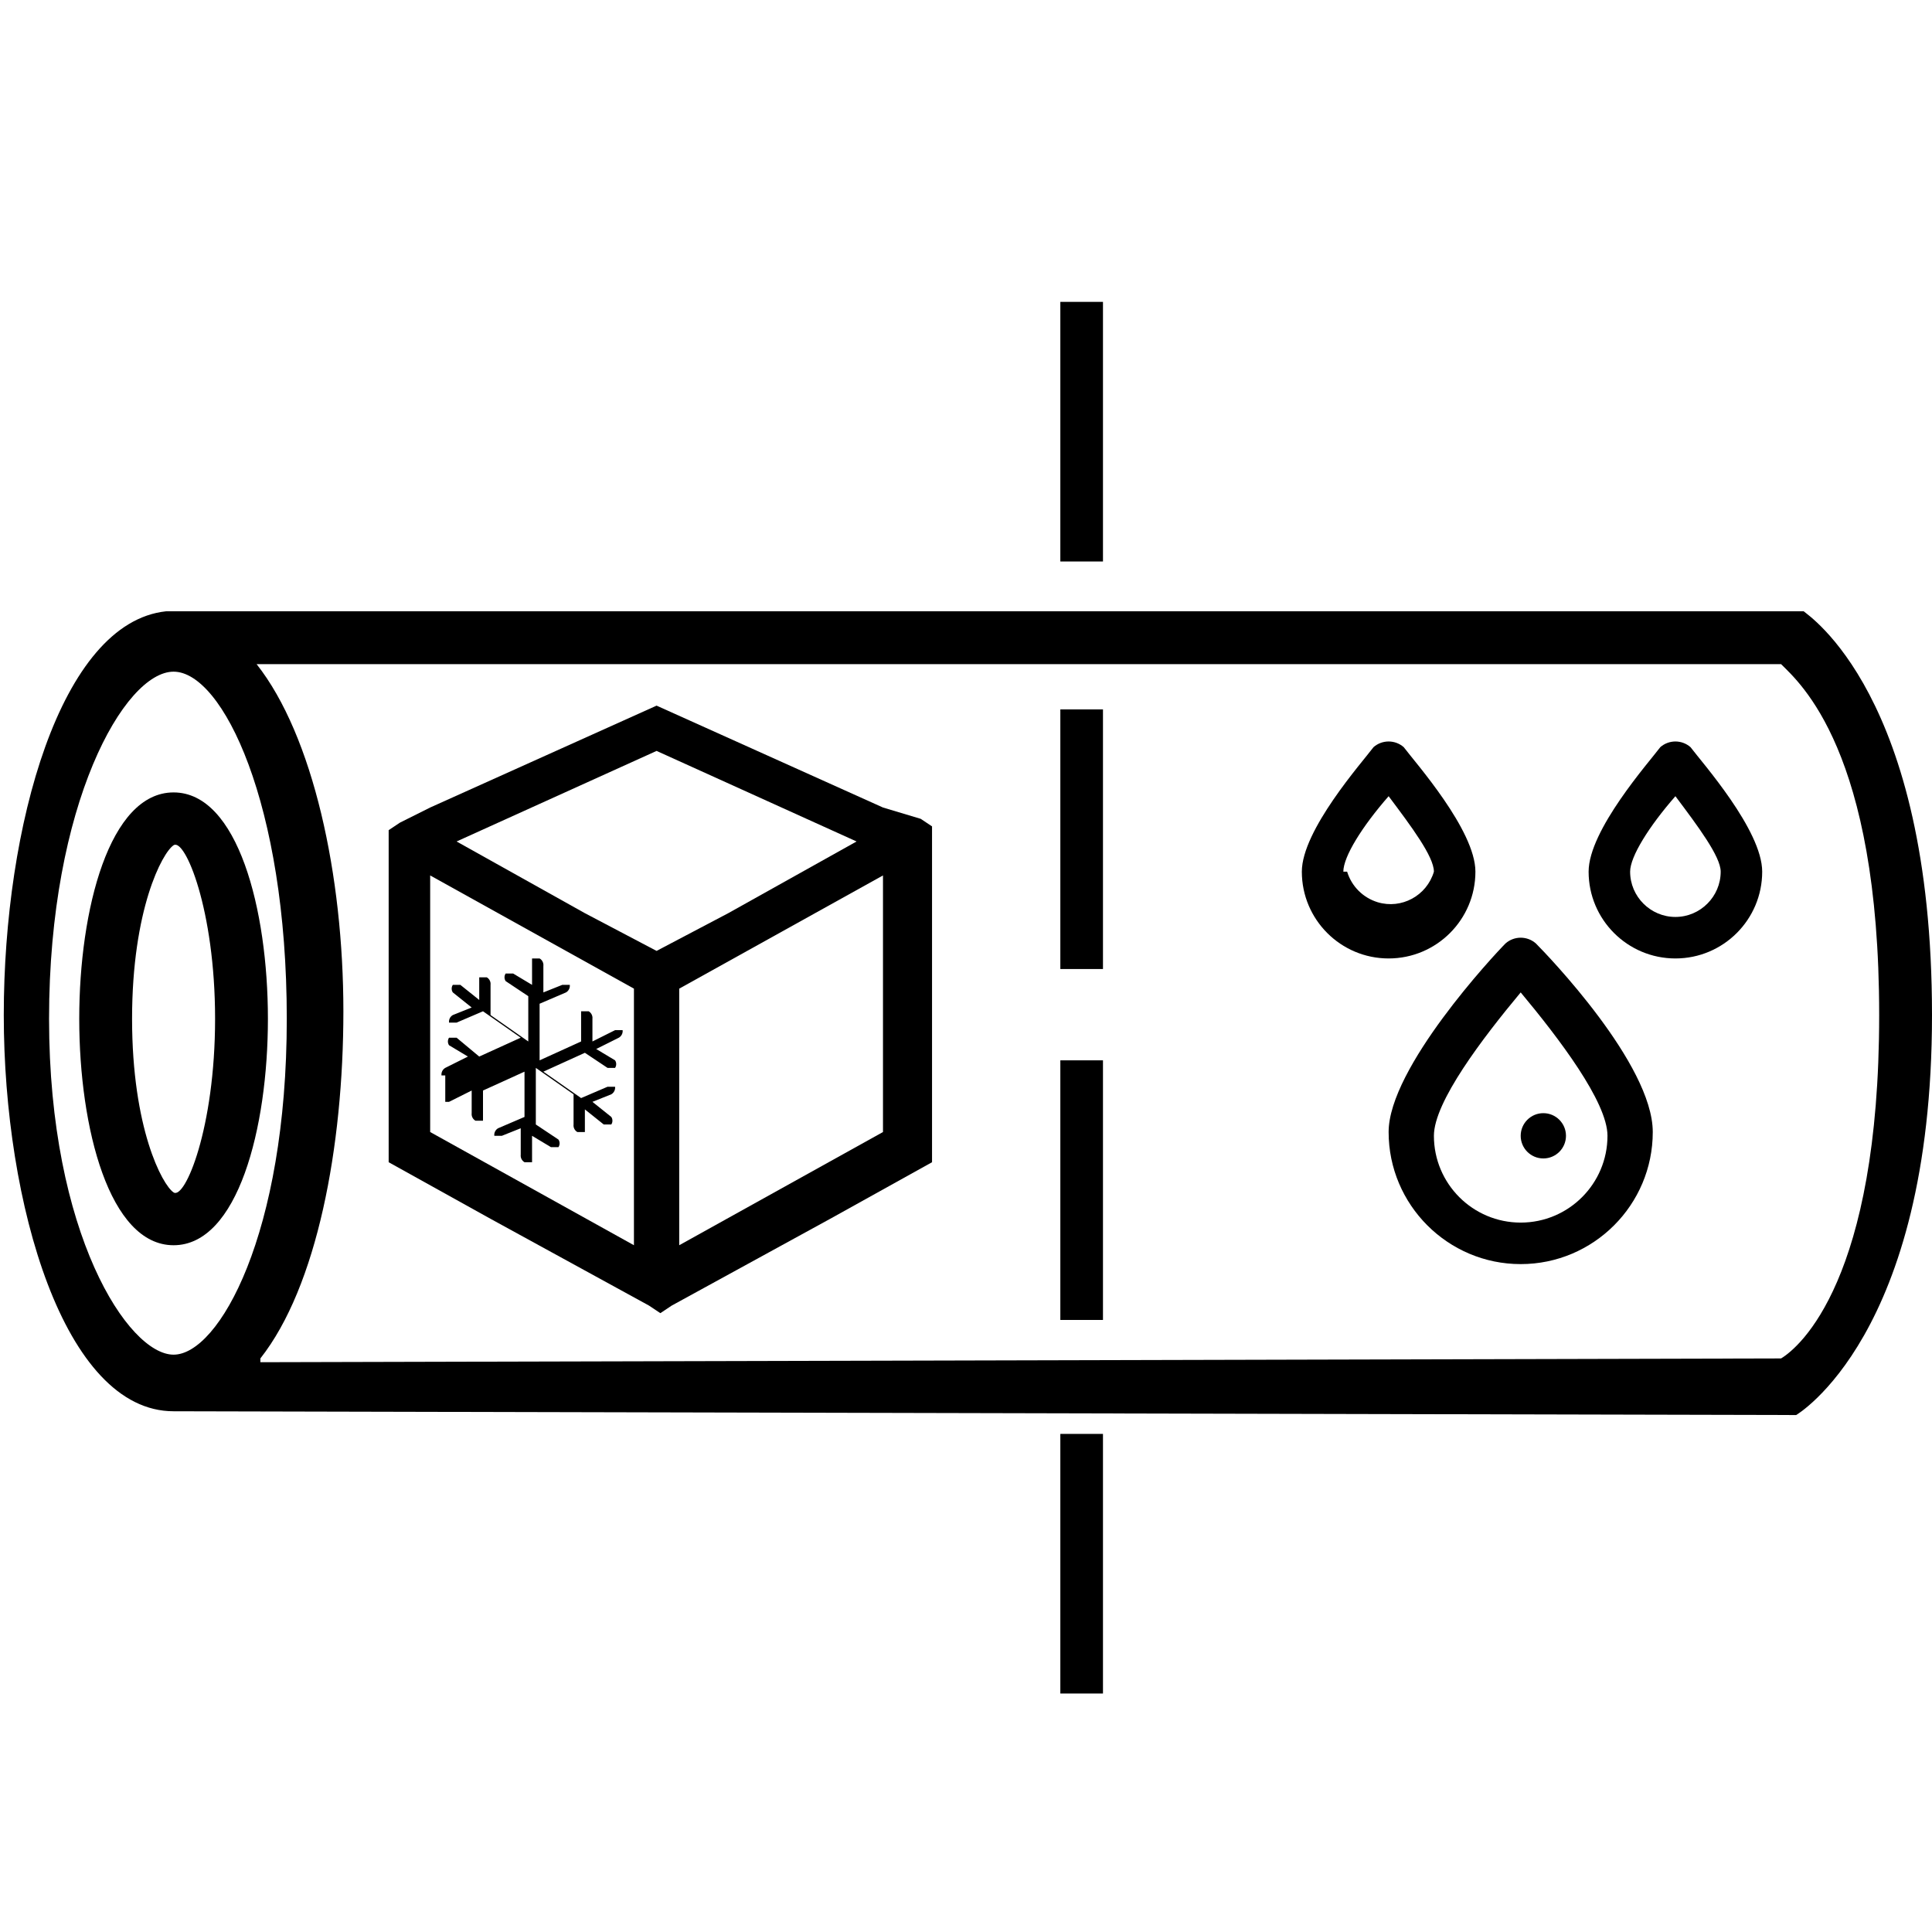
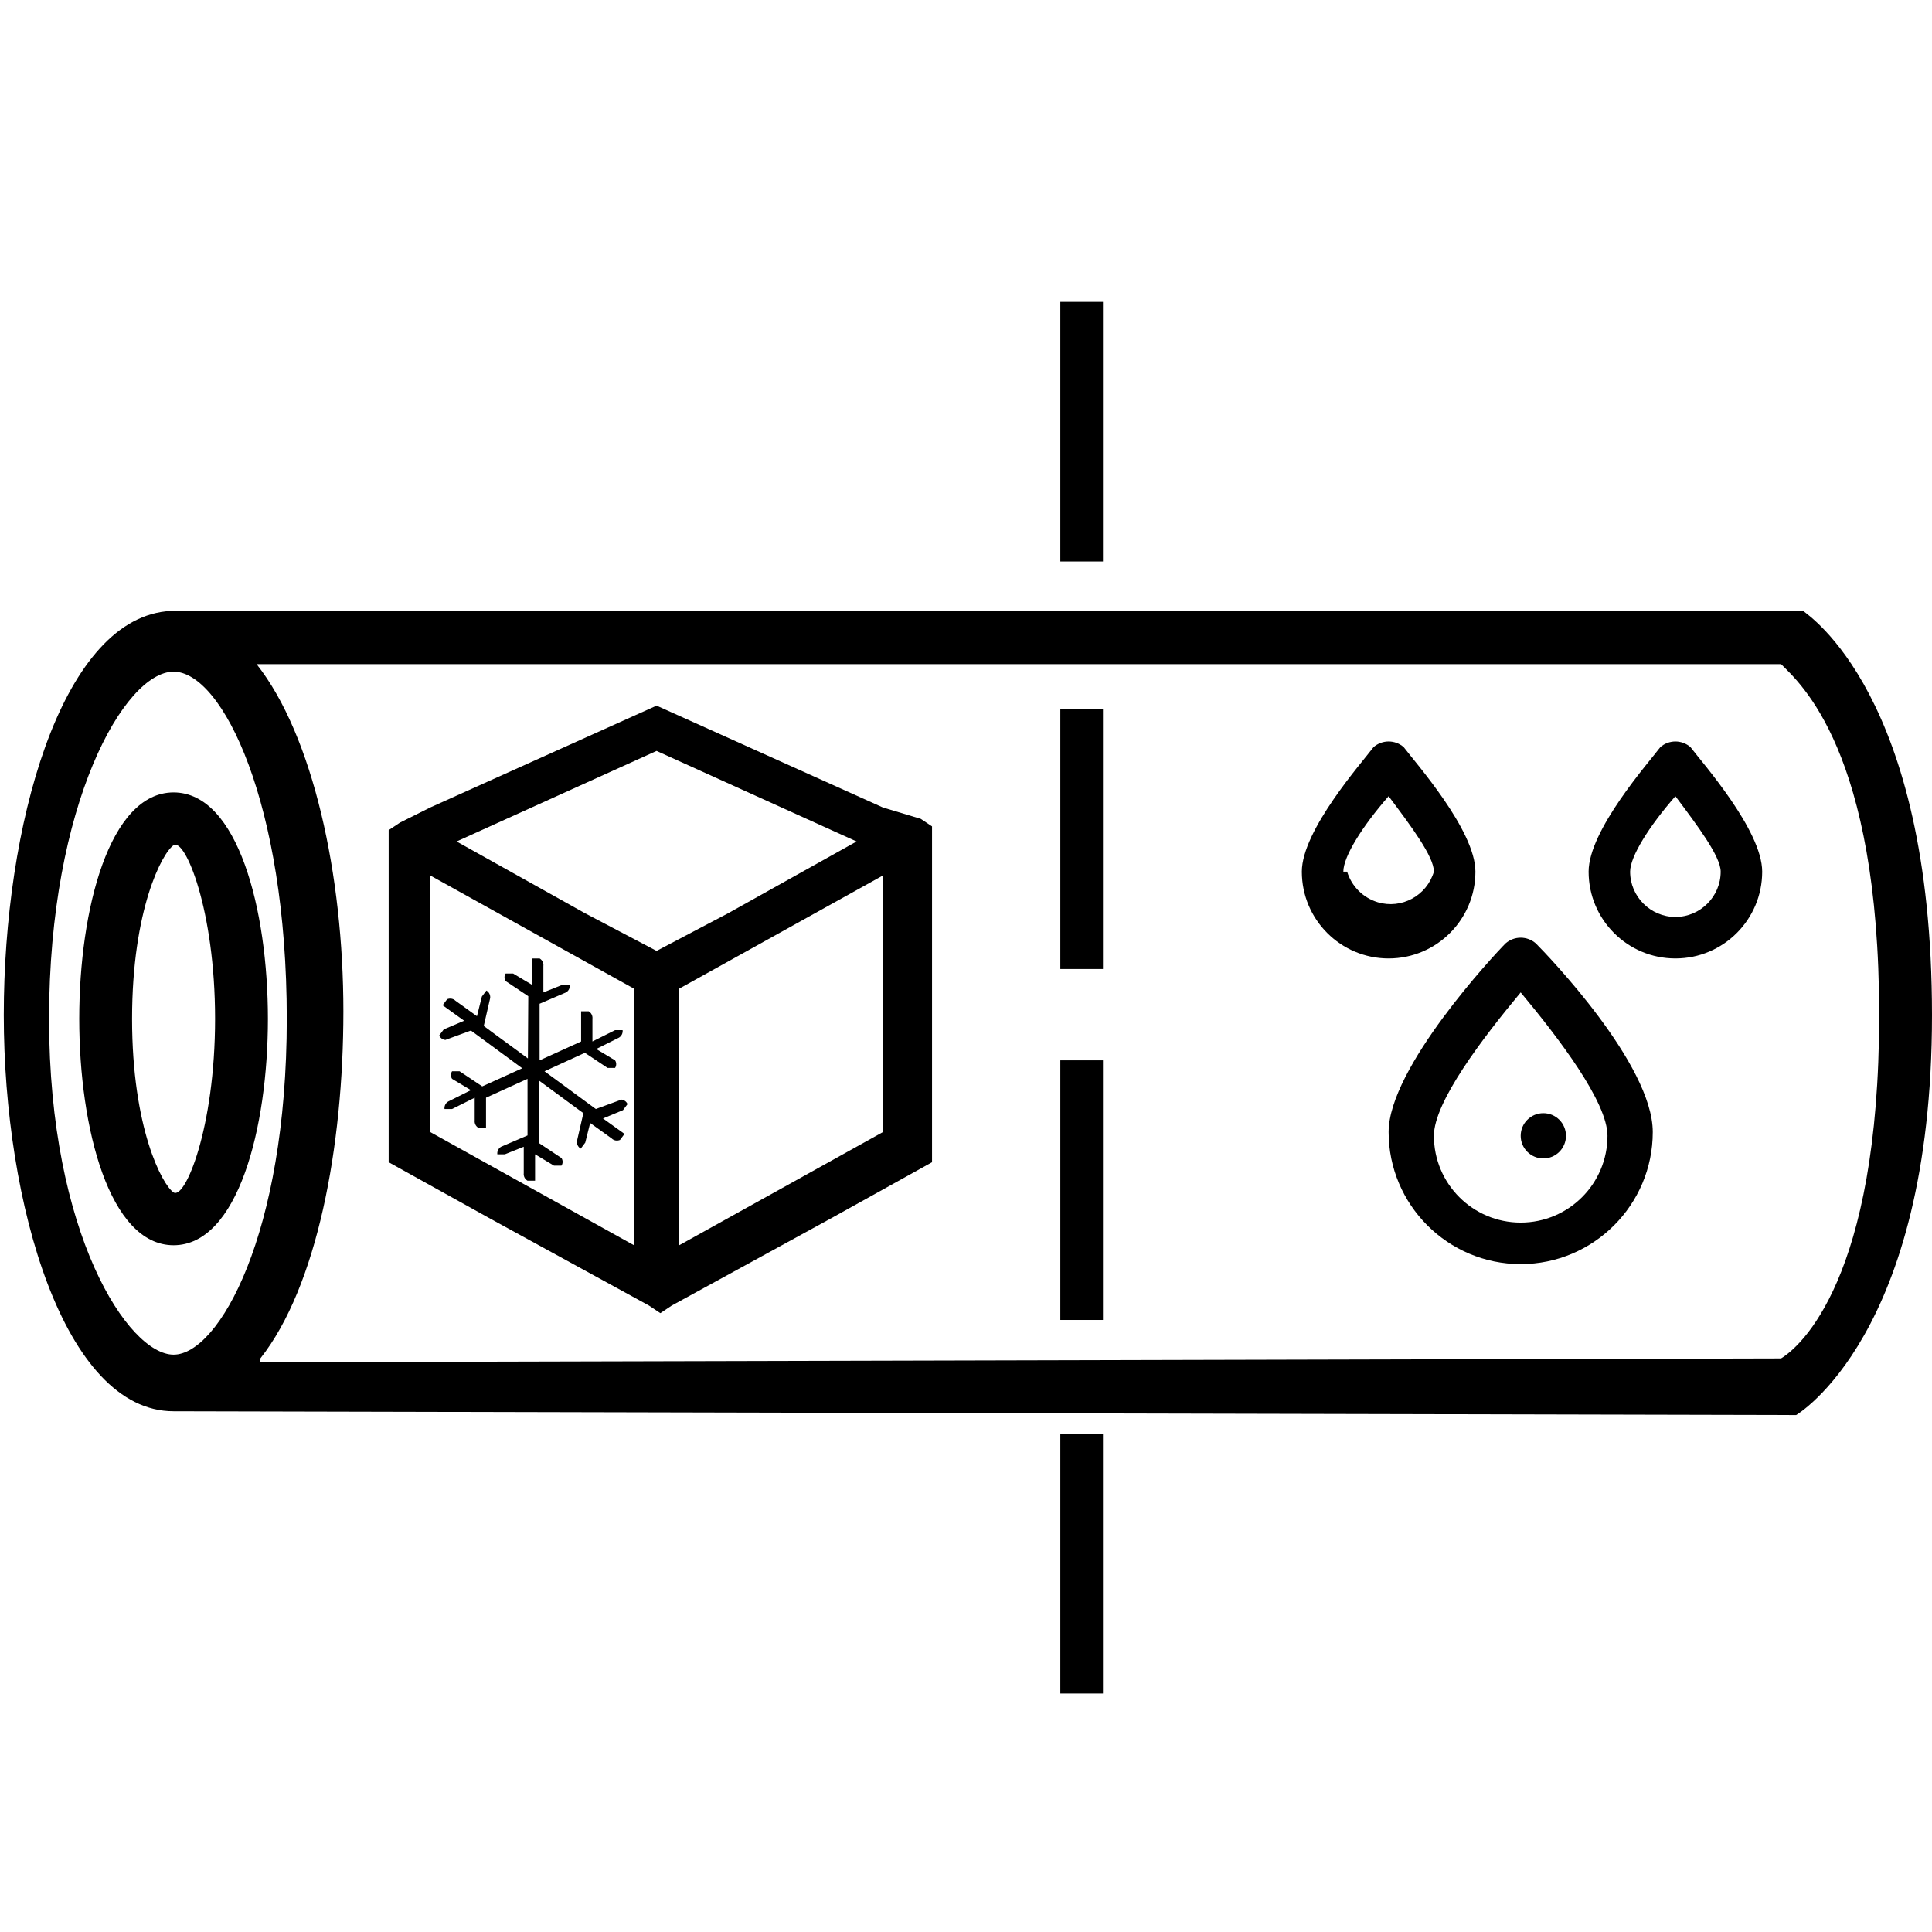
<svg xmlns="http://www.w3.org/2000/svg" version="1.1" id="ice-wet" x="0px" y="0px" viewBox="0 0 512 512" style="enable-background:new 0 0 512 512;" xml:space="preserve">
  <path d="M46,210c-17,0-25,31-25,60s8,60,25,60s25-31,25-60S63,210,46,210z M46,316c-3-2-11-17-11-46s8-44,11-46s11,17,11,46  S49,318,46,316z" />
  <path d="M234,214l-60-27l-60,27l-8,4l-3,2v88l27,15l42,23l0,0l3,2l3-2l0,0l42-23l27-15v-89l-3-2L234,214z M168,330l-54-30v-68l54,30  V330z M174,252l-19-10l-34-19l53-24l53,24l-34,19L174,252z M234,300l-54,30v-68l54-30V300z" />
  <path d="M399,250c-3,3-31,33-31,50c0,19.3,15.7,35,35,35s35-15.7,35-35c0-18-28-47-31-50C404.7,248,401.3,248,399,250z M403,324  c-12.7,0-23-10.3-23-23l0,0c0-9,13-26,23-38c10,12,23,29,23,38C426,313.7,415.7,324,403,324L403,324z" />
  <path d="M440,198L440,198c-3,4-19,22-19,33c0,12.7,10.3,23,23,23s23-10.3,23-23c0-11-16-29-19-33C445.7,196,442.3,196,440,198z   M444,243c-6.6,0-12-5.4-12-12c0-4,5-12,12-20c6,8,12,16,12,20C456,237.6,450.6,243,444,243z" />
  <path d="M391,231c0-11-16-29-19-33c-2.3-2-5.7-2-8,0l0,0c-3,4-19,22-19,33c0,12.7,10.3,23,23,23S391,243.7,391,231z M356,231  c0-4,5-12,12-20c6,8,12,16,12,20c-1.9,6.4-8.6,10-14.9,8.1c-3.9-1.2-6.9-4.2-8.1-8.1H356z" />
  <circle cx="409" cy="301" r="6" />
-   <path d="M118,292h1l6-3v6c-0.1,0.8,0.3,1.6,1,2h2v-8l11-5v12l-7,3c-0.7,0.4-1.1,1.2-1,2h2l5-2v7c-0.1,0.8,0.3,1.6,1,2h2v-7l5,3h2  c0.4-0.6,0.4-1.4,0-2l-6-4v-15l10,7v8c-0.1,0.8,0.3,1.6,1,2h2v-6l5,4h2c0.4-0.6,0.4-1.4,0-2l-5-4l5-2c0.7-0.4,1.1-1.2,1-2h-2l-7,3  l-10-7l11-5l6,4h2c0.4-0.6,0.4-1.4,0-2l-5-3l6-3c0.7-0.4,1.1-1.2,1-2h-2l-6,3v-6c0.1-0.8-0.3-1.6-1-2h-2v8l-11,5v-15l7-3  c0.7-0.4,1.1-1.2,1-2h-2l-5,2v-7c0.1-0.8-0.3-1.6-1-2h-2v7l-5-3h-2c-0.4,0.6-0.4,1.4,0,2l6,4v12l-10-7v-8c0.1-0.8-0.3-1.6-1-2h-2v6  l-5-4h-2c-0.4,0.6-0.4,1.4,0,2l5,4l-5,2c-0.7,0.4-1.1,1.2-1,2h2l7-3l10,7l-11,5l-6-5h-2c-0.4,0.6-0.4,1.4,0,2l5,3l-6,3  c-0.7,0.4-1.1,1.2-1,2h1V292z" />
+   <path d="M165.1,294.2l1.2-1.6c-0.3-0.7-0.9-1.1-1.6-1.2l-6.8,2.5l-13.6-10L155,279l6,4h2c0.4-0.6,0.4-1.4,0-2l-5-3l6-3  c0.7-0.4,1.1-1.2,1-2h-2l-6,3v-6c0.1-0.8-0.3-1.6-1-2h-2v8l-11,5v-15l7-3c0.7-0.4,1.1-1.2,1-2h-2l-5,2v-7c0.1-0.8-0.3-1.6-1-2h-2v7  l-5-3h-2c-0.4,0.6-0.4,1.4,0,2l6,4l-0.1,16.5l-11.7-8.6l1.7-7.4c0.1-0.8-0.3-1.6-1-2l-1.2,1.6l-1.3,5.2l-5.7-4.1  c-0.6-0.6-1.5-0.7-2.2-0.4l-1.2,1.6l5.7,4.1l-5.4,2.3l-1.2,1.6c0.3,0.7,0.9,1.1,1.6,1.2l6.8-2.5l13.6,10l-10.6,4.8l-6-4h-2  c-0.4,0.6-0.4,1.4,0,2l5,3l-6,3c-0.7,0.4-1.1,1.2-1,2h2l6-3v6c-0.1,0.8,0.3,1.6,1,2h2v-8l11-5v15l-7,3c-0.7,0.4-1.1,1.2-1,2h2l5-2v7  c-0.1,0.8,0.3,1.6,1,2h2v-7l5,3h2c0.4-0.6,0.4-1.4,0-2l-6-4l0.1-16.5l11.7,8.6l-1.7,7.4c-0.1,0.8,0.3,1.6,1,2l1.2-1.6l1.3-5.2  l5.7,4.1c0.6,0.6,1.5,0.7,2.2,0.4l1.2-1.6l-5.7-4.1L165.1,294.2z" />
  <path d="M478,162H44c-28,3-43,57-43,107s16,105,45,105l430,1c0,0,36-21,36-106S479,163,478,162z M46,359c-12,0-33-32-33-89  s20-92,33-92s30,35,30,92S58,359,46,359z M472,360l-403,1v-1c15-19,22-56,22-92s-8-73-23-92h404c5,5,26,23,26,93S477,357,472,360z" />
  <polyline points="281,188 281,256.8 292.3,256.8 292.3,188 " />
  <polyline points="281,80 281,148.8 292.3,148.8 292.3,80 " />
  <polyline points="281,281 281,349.8 292.3,349.8 292.3,281 " />
  <polyline points="281,380 281,448.8 292.3,448.8 292.3,380 " />
</svg>
